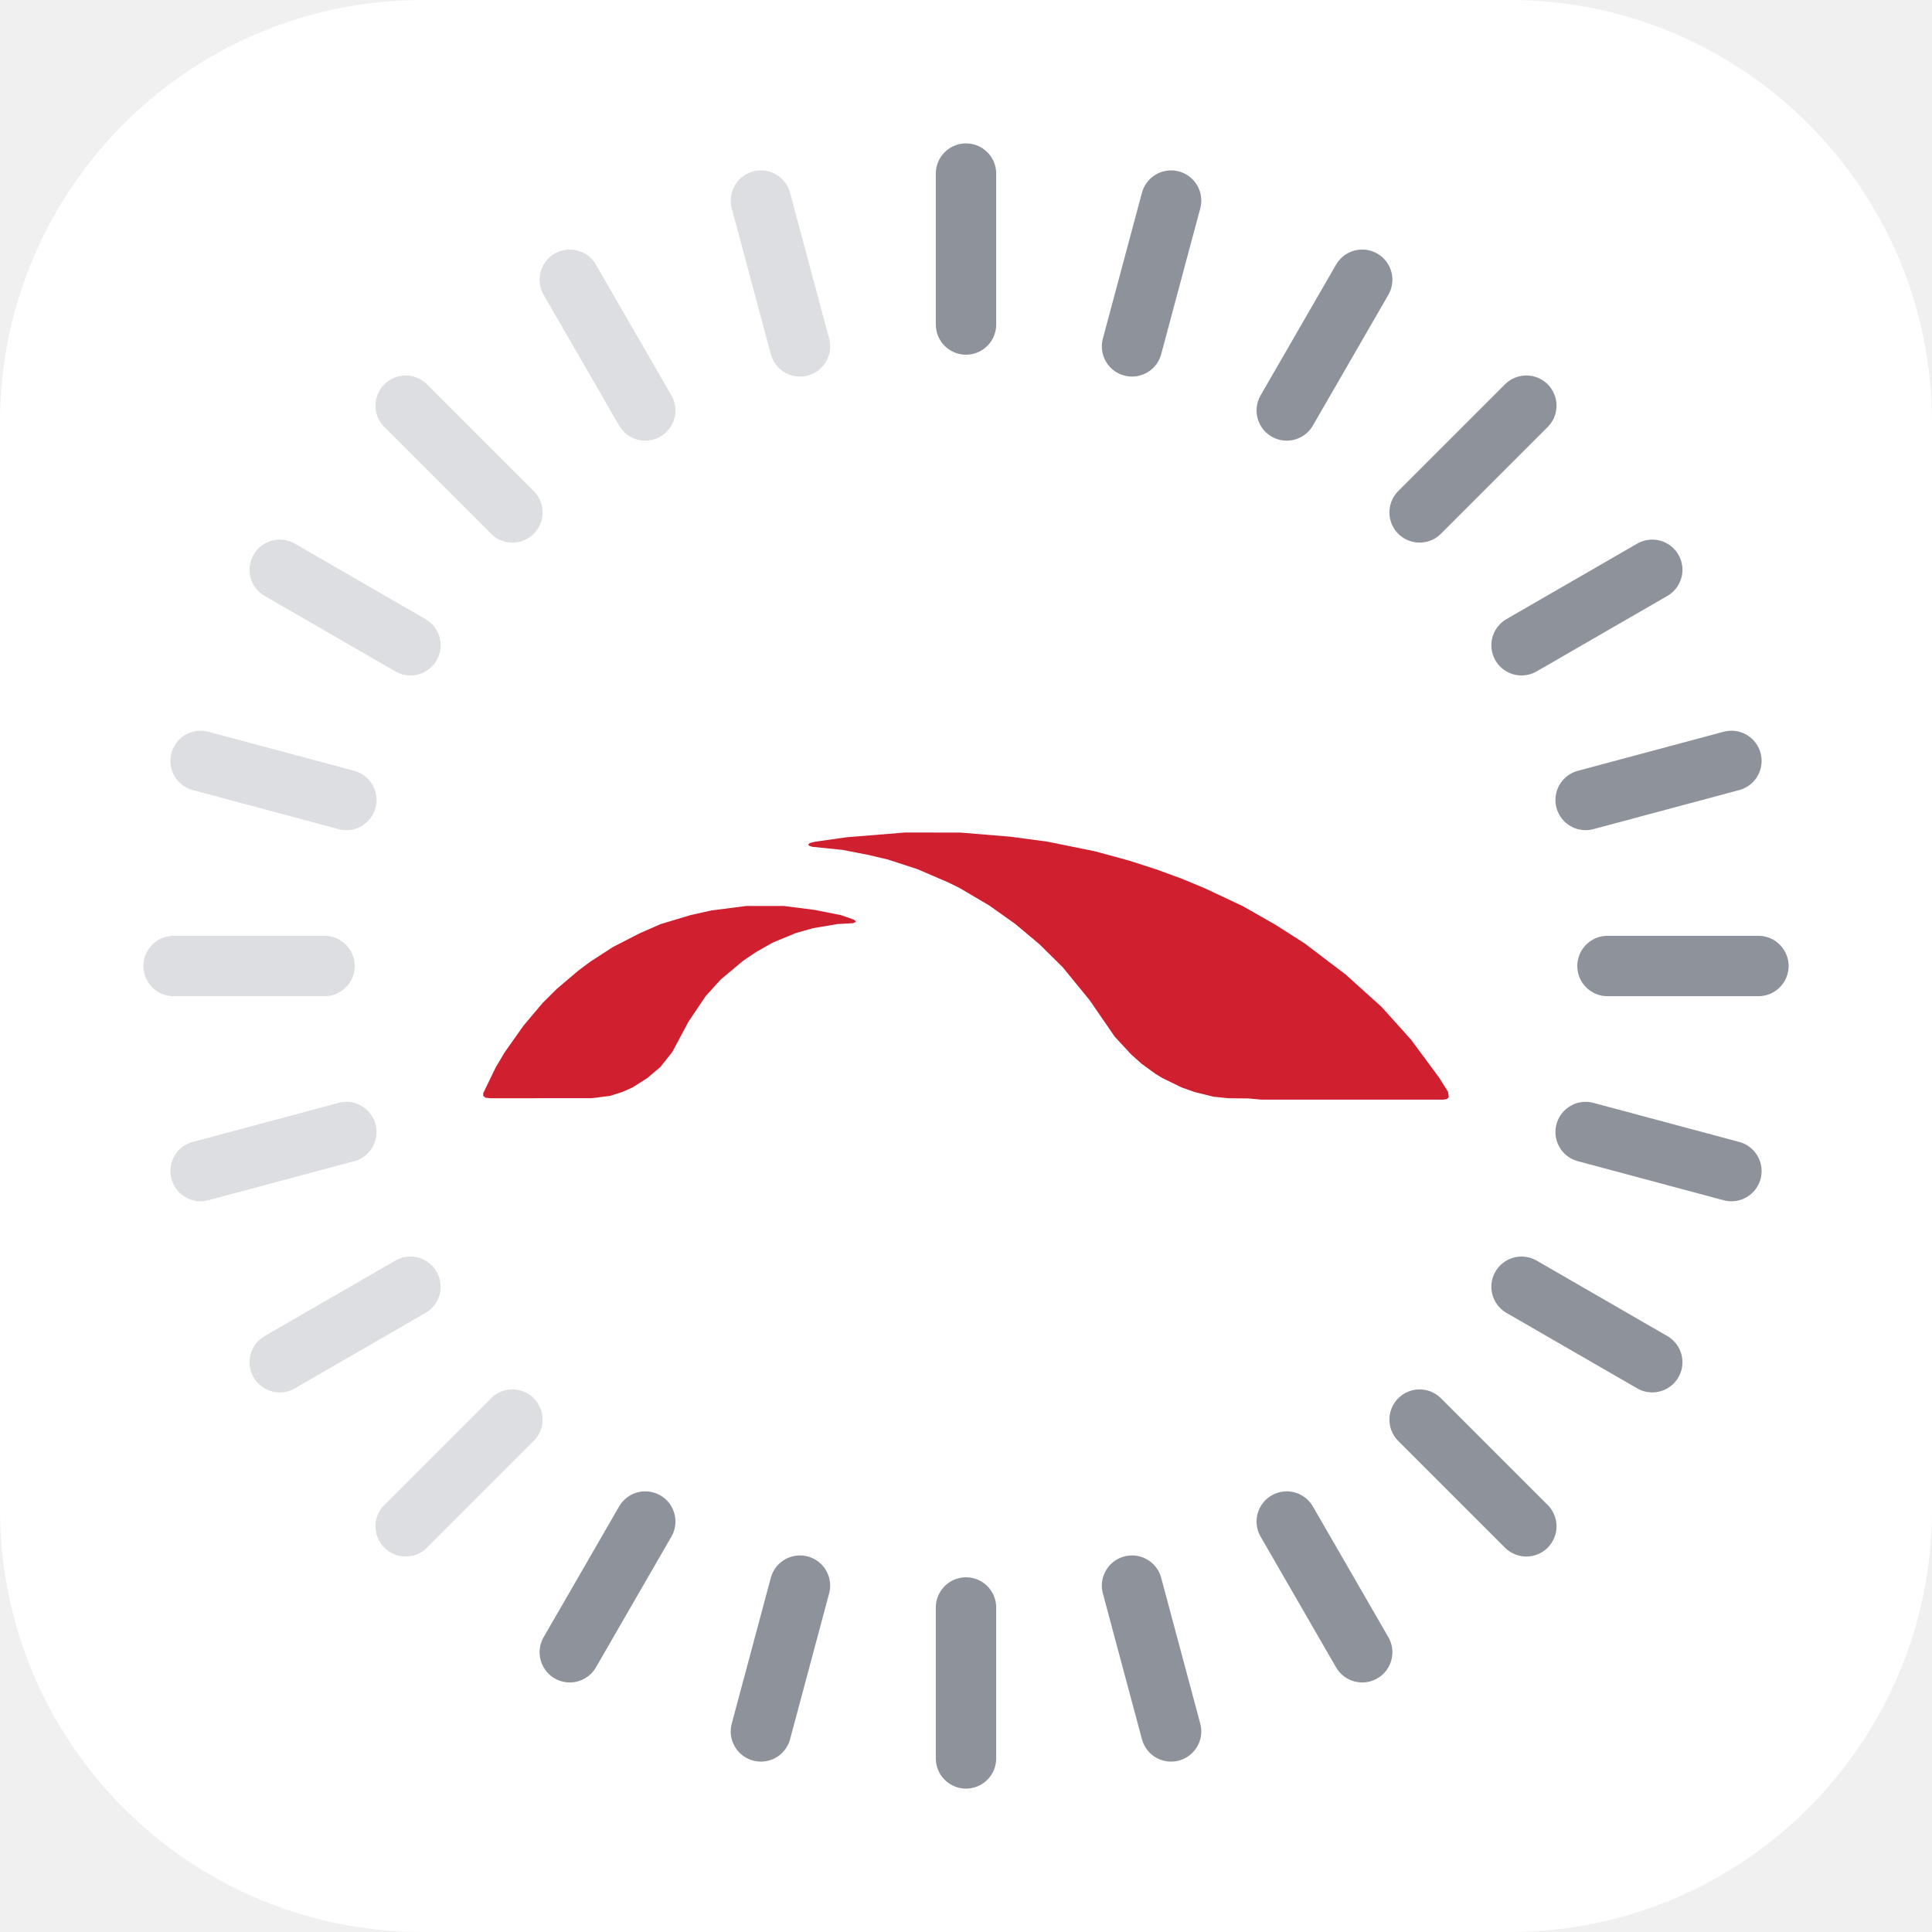
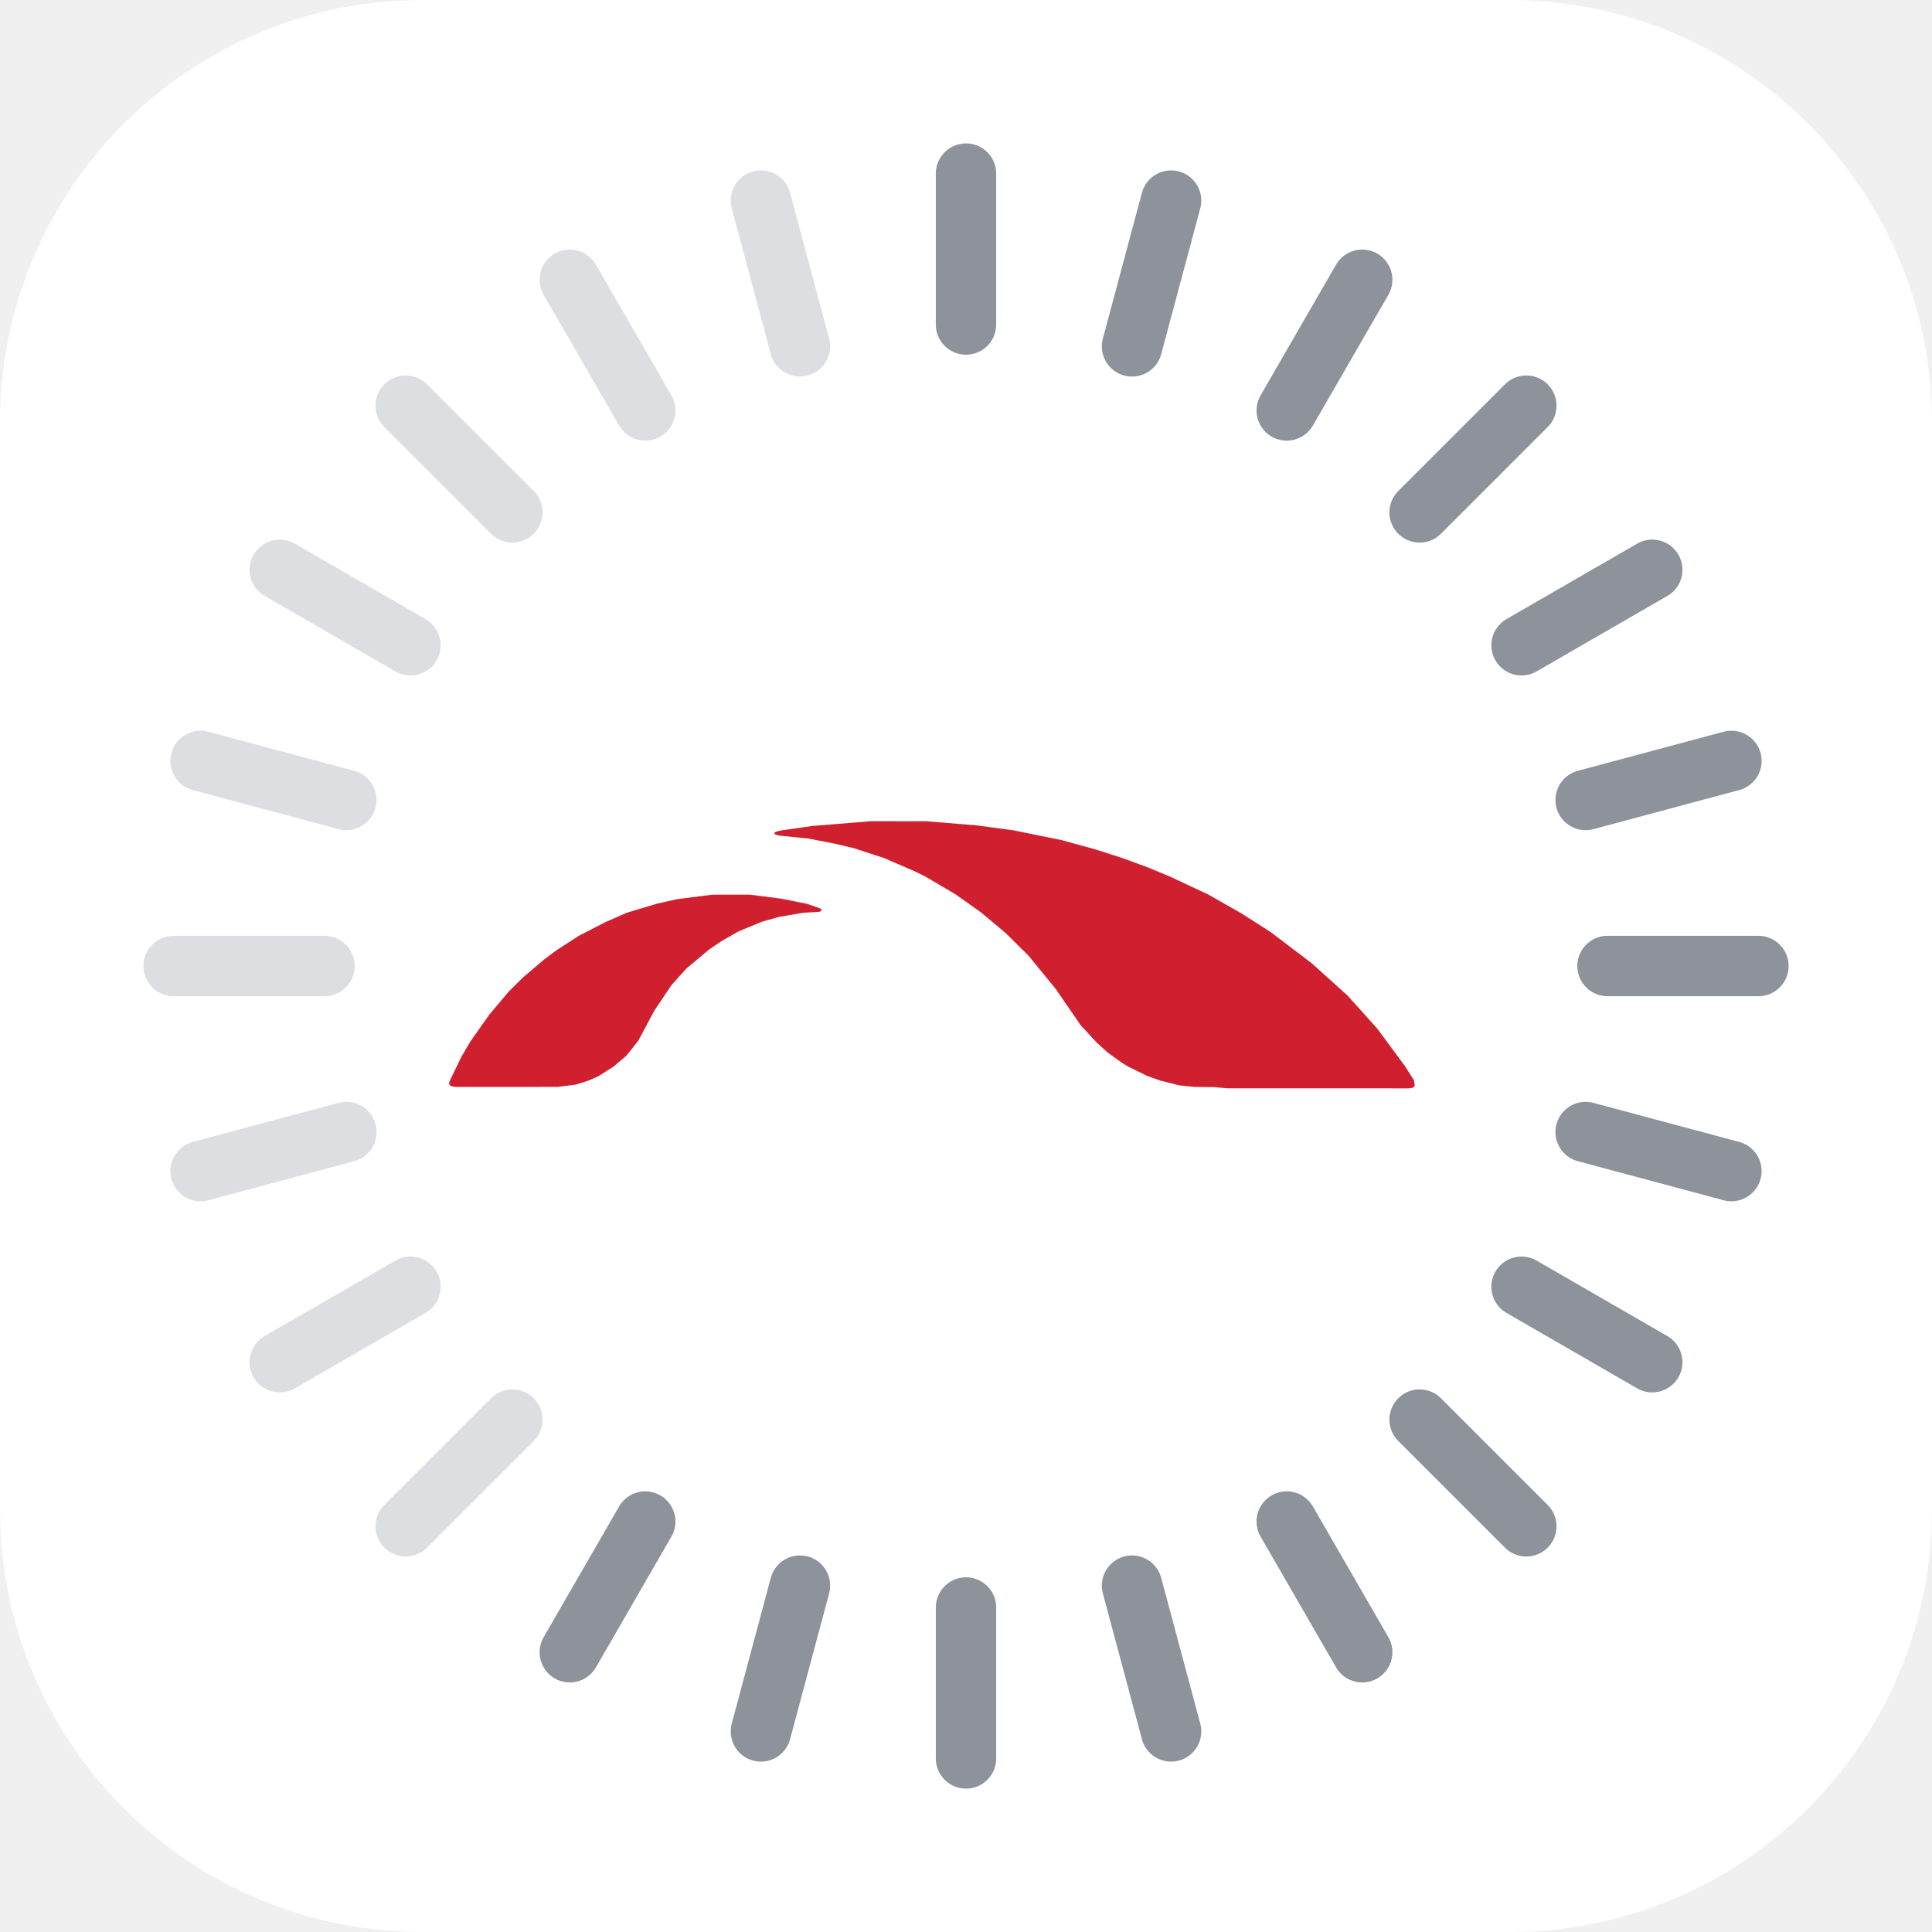
<svg xmlns="http://www.w3.org/2000/svg" viewBox="0 0 512 512">
  <rect width="512" height="512" rx="112" fill="#fff" />
  <g stroke="#8d929b" stroke-width="16" stroke-linecap="round">
    <line x1="256" y1="46" x2="256" y2="86" transform="rotate(0 256 256)" stroke-opacity="1" />
    <line x1="256" y1="46" x2="256" y2="86" transform="rotate(15 256 256)" stroke-opacity="1" />
    <line x1="256" y1="46" x2="256" y2="86" transform="rotate(30 256 256)" stroke-opacity="1" />
    <line x1="256" y1="46" x2="256" y2="86" transform="rotate(45 256 256)" stroke-opacity="1" />
    <line x1="256" y1="46" x2="256" y2="86" transform="rotate(60 256 256)" stroke-opacity="1" />
    <line x1="256" y1="46" x2="256" y2="86" transform="rotate(75 256 256)" stroke-opacity="1" />
    <line x1="256" y1="46" x2="256" y2="86" transform="rotate(90 256 256)" stroke-opacity="1" />
    <line x1="256" y1="46" x2="256" y2="86" transform="rotate(105 256 256)" stroke-opacity="1" />
    <line x1="256" y1="46" x2="256" y2="86" transform="rotate(120 256 256)" stroke-opacity="1" />
    <line x1="256" y1="46" x2="256" y2="86" transform="rotate(135 256 256)" stroke-opacity="1" />
    <line x1="256" y1="46" x2="256" y2="86" transform="rotate(150 256 256)" stroke-opacity="1" />
    <line x1="256" y1="46" x2="256" y2="86" transform="rotate(165 256 256)" stroke-opacity="1" />
    <line x1="256" y1="46" x2="256" y2="86" transform="rotate(180 256 256)" stroke-opacity="1" />
    <line x1="256" y1="46" x2="256" y2="86" transform="rotate(195 256 256)" stroke-opacity="1" />
    <line x1="256" y1="46" x2="256" y2="86" transform="rotate(210 256 256)" stroke-opacity="1" />
    <line x1="256" y1="46" x2="256" y2="86" transform="rotate(225 256 256)" stroke-opacity=".3" />
    <line x1="256" y1="46" x2="256" y2="86" transform="rotate(240 256 256)" stroke-opacity=".3" />
    <line x1="256" y1="46" x2="256" y2="86" transform="rotate(255 256 256)" stroke-opacity=".3" />
    <line x1="256" y1="46" x2="256" y2="86" transform="rotate(270 256 256)" stroke-opacity=".3" />
    <line x1="256" y1="46" x2="256" y2="86" transform="rotate(285 256 256)" stroke-opacity=".3" />
    <line x1="256" y1="46" x2="256" y2="86" transform="rotate(300 256 256)" stroke-opacity=".3" />
    <line x1="256" y1="46" x2="256" y2="86" transform="rotate(315 256 256)" stroke-opacity=".3" />
    <line x1="256" y1="46" x2="256" y2="86" transform="rotate(330 256 256)" stroke-opacity=".3" />
    <line x1="256" y1="46" x2="256" y2="86" transform="rotate(345 256 256)" stroke-opacity=".3" />
  </g>
-   <path transform="translate(128.0 220.6) scale(0.10139)" d="M2524.3 691.8 L2519.7 696.8 L2509.7 698.5 L2034.7 698.4 L1999.7 695.3 L1948.7 694.8 L1909.2 690.8 L1859.7 678.5 L1825.7 666.4 L1775.7 642.0 L1757.3 630.8 L1721.5 604.8 L1693.7 579.8 L1651.1 533.8 L1585.8 438.8 L1514.7 351.8 L1453.9 291.8 L1390.7 238.9 L1323.7 191.3 L1245.7 145.3 L1216.7 131.0 L1135.7 96.1 L1058.7 71.0 L1007.7 58.9 L939.7 45.7 L860.7 37.6 L852.0 34.8 L850.2 30.8 L854.7 27.6 L867.7 24.4 L949.7 12.7 L1103.7 0.2 L1247.7 0.4 L1378.7 11.2 L1475.7 24.2 L1600.7 49.6 L1689.1 73.8 L1760.5 96.8 L1825.7 120.7 L1885.7 145.6 L1985.7 192.5 L2070.7 241.0 L2147.7 290.1 L2254.7 371.4 L2348.7 456.1 L2425.7 541.8 L2498.2 639.8 L2522.3 677.8Z M0.7 688.8 L0.5 681.8 L32.9 614.8 L56.6 574.8 L105.3 505.8 L155.8 445.8 L193.0 408.8 L248.7 361.6 L280.7 337.6 L339.7 299.5 L408.7 264.0 L464.7 239.5 L543.5 215.8 L596.7 204.0 L687.7 192.3 L785.7 192.2 L866.7 202.5 L935.7 216.2 L968.9 227.8 L974.1 231.8 L973.1 234.8 L966.7 237.3 L926.7 239.5 L862.7 250.3 L817.7 263.0 L756.7 288.3 L714.7 312.1 L679.7 335.6 L620.7 385.1 L581.7 428.3 L537.0 494.8 L494.8 573.8 L464.0 612.8 L429.7 641.9 L390.5 666.8 L364.7 678.2 L331.2 688.8 L283.7 694.7 L18.7 694.8 L6.7 693.4Z" fill="#d02030" />
+   <path transform="translate(119.0 217.6) scale(0.10139)" d="M2524.3 691.8 L2519.7 696.8 L2509.7 698.5 L2034.7 698.4 L1999.7 695.3 L1948.7 694.8 L1909.2 690.8 L1859.7 678.5 L1825.7 666.4 L1775.7 642.0 L1757.3 630.8 L1721.5 604.8 L1693.7 579.8 L1651.1 533.8 L1585.8 438.8 L1514.7 351.8 L1453.9 291.8 L1390.7 238.9 L1323.7 191.3 L1245.7 145.3 L1216.7 131.0 L1135.7 96.1 L1058.7 71.0 L1007.7 58.9 L939.7 45.7 L860.7 37.6 L852.0 34.8 L850.2 30.8 L854.7 27.6 L867.7 24.4 L949.7 12.7 L1103.7 0.2 L1247.7 0.4 L1378.7 11.2 L1475.7 24.2 L1600.7 49.6 L1689.1 73.8 L1760.5 96.8 L1825.7 120.7 L1885.7 145.6 L1985.7 192.5 L2070.7 241.0 L2147.7 290.1 L2254.7 371.4 L2348.7 456.1 L2425.7 541.8 L2498.2 639.8 L2522.3 677.8Z M0.7 688.8 L0.5 681.8 L32.9 614.8 L56.6 574.8 L105.3 505.8 L155.8 445.8 L193.0 408.8 L248.7 361.6 L280.7 337.6 L339.7 299.5 L408.7 264.0 L464.7 239.5 L543.5 215.8 L596.7 204.0 L687.7 192.3 L785.7 192.2 L866.7 202.5 L935.7 216.2 L968.9 227.8 L974.1 231.8 L973.1 234.8 L966.7 237.3 L926.7 239.5 L862.7 250.3 L817.7 263.0 L756.7 288.3 L714.7 312.1 L679.7 335.6 L620.7 385.1 L581.7 428.3 L537.0 494.8 L494.8 573.8 L464.0 612.8 L429.7 641.9 L390.5 666.8 L364.7 678.2 L331.2 688.8 L283.7 694.7 L18.7 694.8 L6.7 693.4Z" fill="#d02030" />
</svg>
